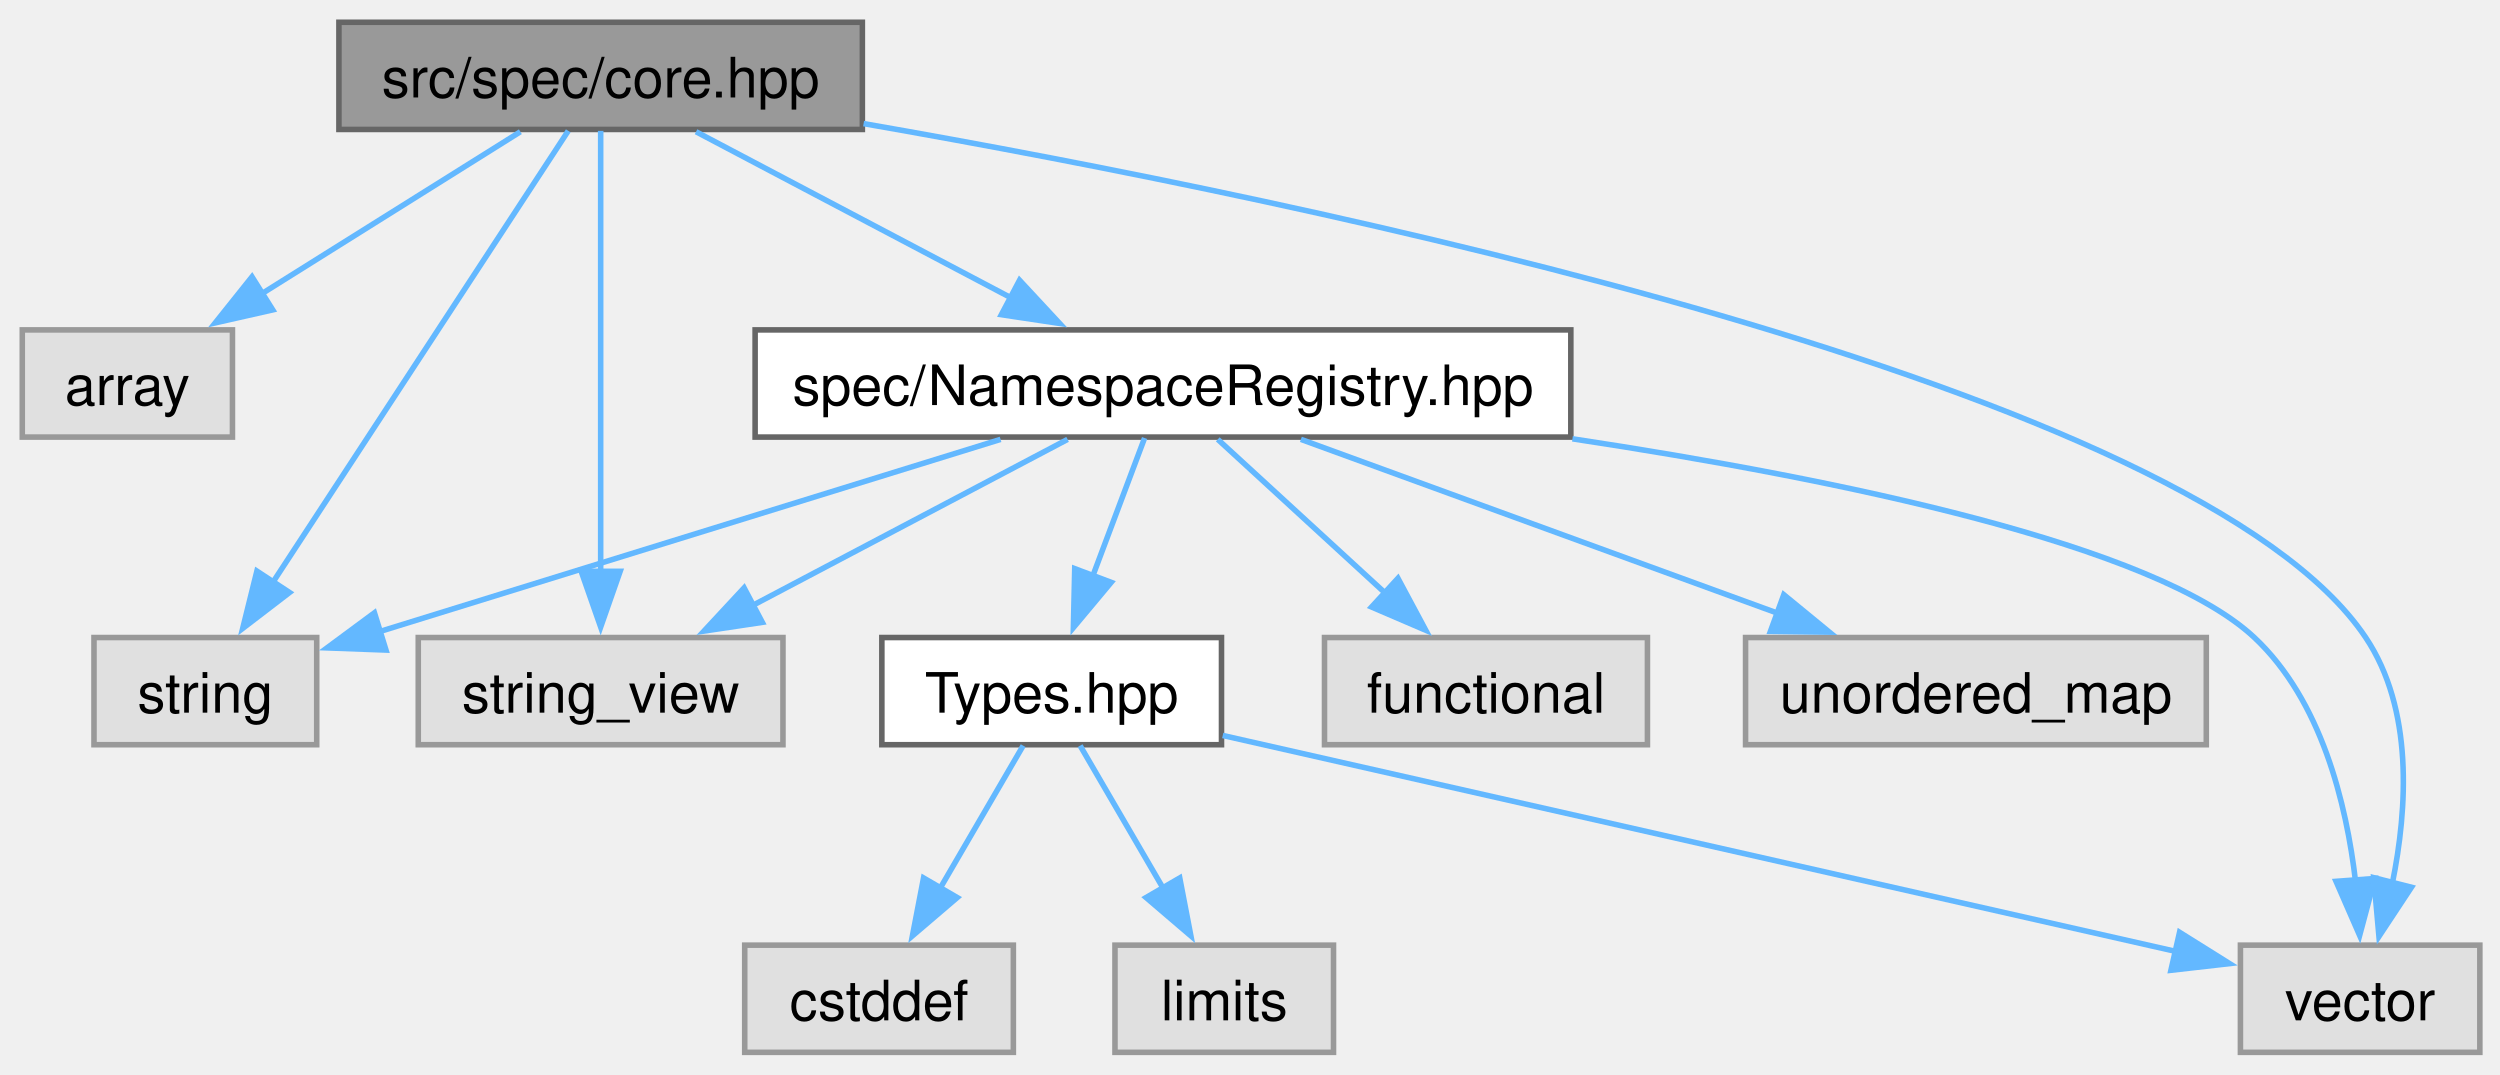
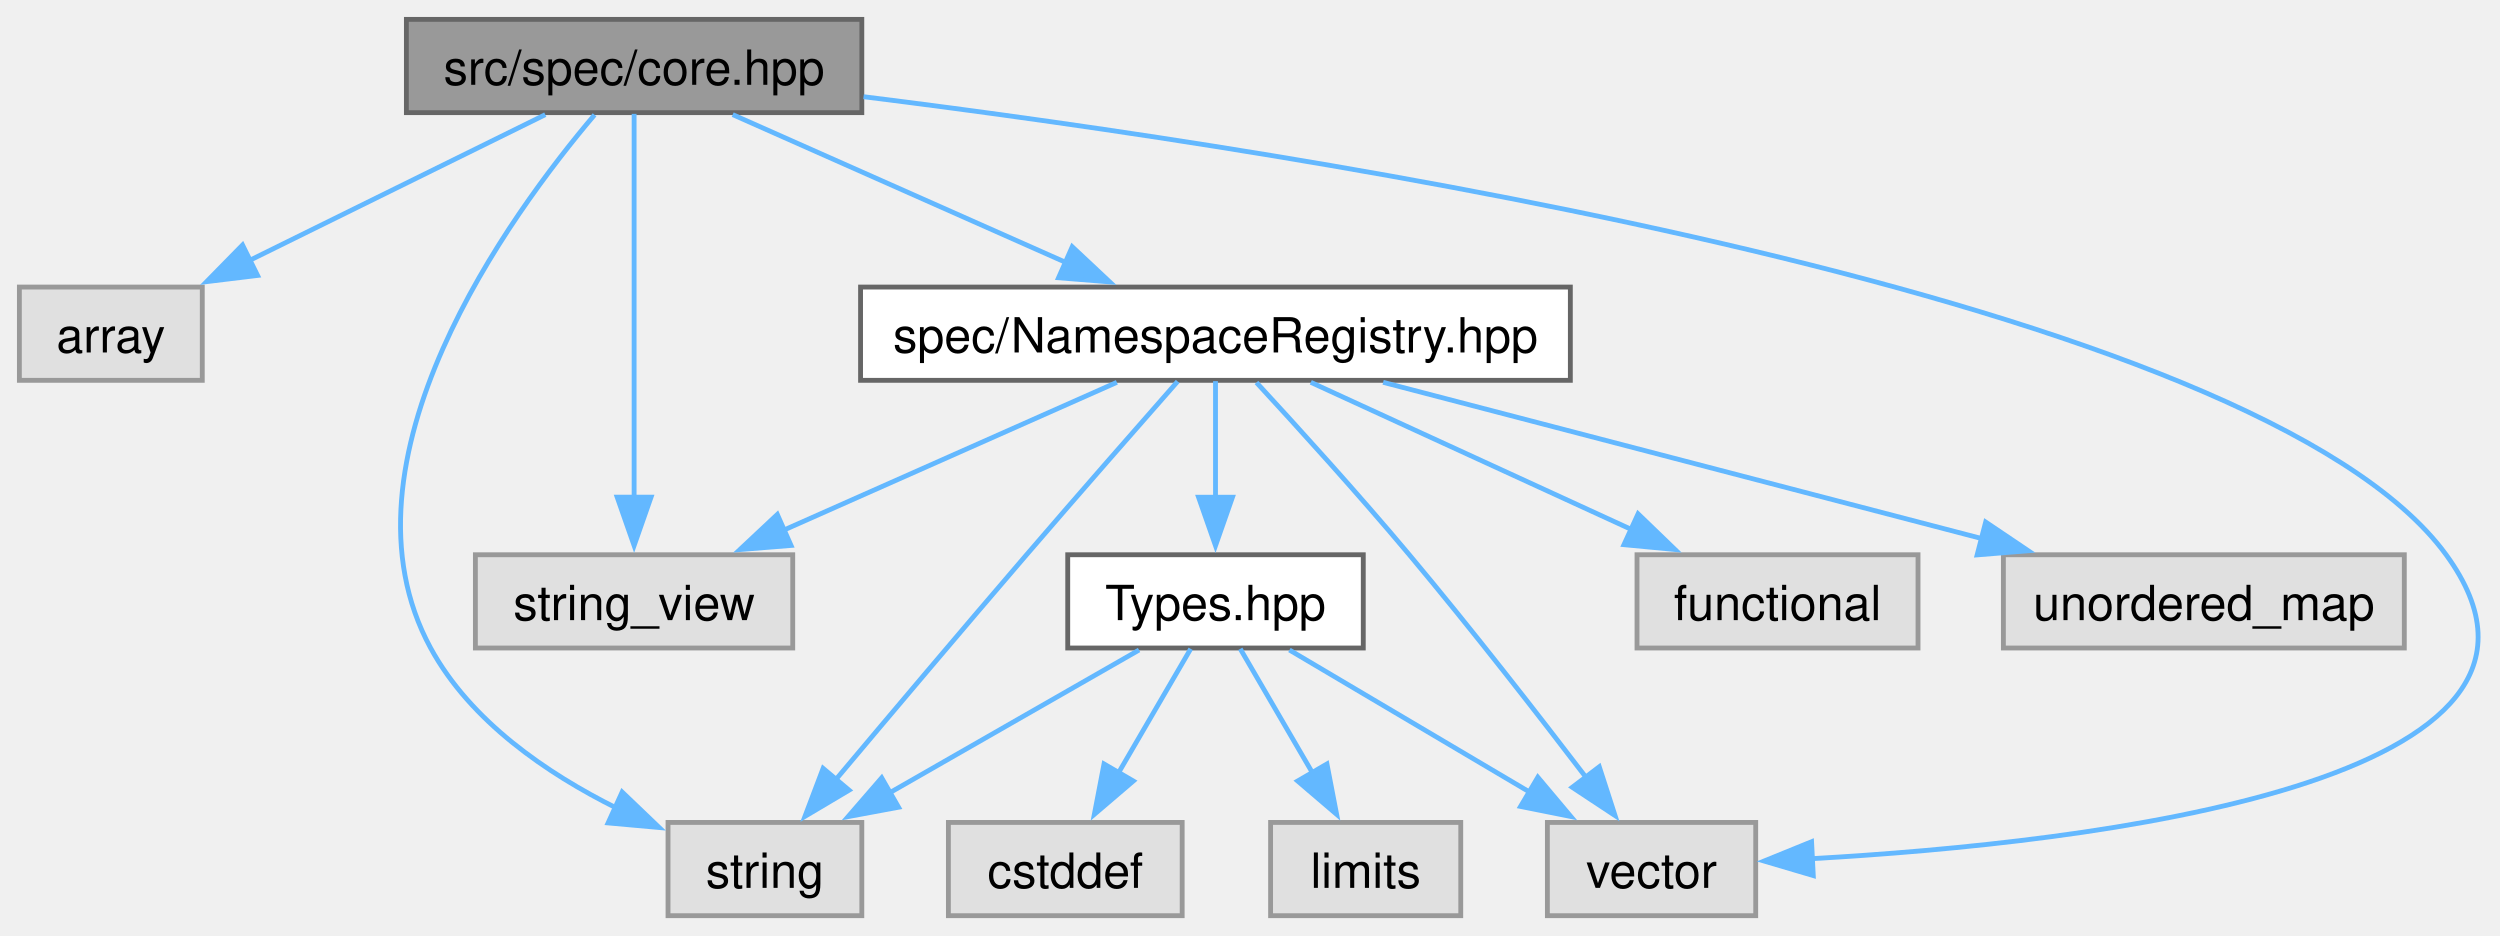
- <svg xmlns="http://www.w3.org/2000/svg" xmlns:xlink="http://www.w3.org/1999/xlink" width="449pt" height="193pt" viewBox="0.00 0.00 449.00 193.00">
+ <svg xmlns="http://www.w3.org/2000/svg" xmlns:xlink="http://www.w3.org/1999/xlink" width="516pt" height="193pt" viewBox="0.00 0.00 516.00 193.00">
  <g id="graph0" class="graph" transform="scale(1 1) rotate(0) translate(4 189)">
    <g id="Node000001" class="node">
      <g id="a_Node000001">
        <a xlink:title=" ">
-           <polygon fill="#999999" stroke="#666666" points="150.88,-185 56.87,-185 56.87,-165.75 150.88,-165.75 150.88,-185" />
-           <text xml:space="preserve" text-anchor="middle" x="103.88" y="-171.5" font-family="Helvetica,sans-Serif" font-size="10.00">src/spec/core.hpp</text>
+           <polygon fill="#999999" stroke="#666666" points="173.88,-185 79.88,-185 79.88,-165.75 173.88,-165.75 173.88,-185" />
+           <text xml:space="preserve" text-anchor="middle" x="126.88" y="-171.5" font-family="Helvetica,sans-Serif" font-size="10.00">src/spec/core.hpp</text>
        </a>
      </g>
    </g>
    <g id="Node000002" class="node">
      <g id="a_Node000002">
        <a xlink:title=" ">
          <polygon fill="#e0e0e0" stroke="#999999" points="37.75,-129.75 0,-129.75 0,-110.5 37.75,-110.5 37.75,-129.75" />
          <text xml:space="preserve" text-anchor="middle" x="18.88" y="-116.25" font-family="Helvetica,sans-Serif" font-size="10.00">array</text>
        </a>
      </g>
    </g>
    <g id="edge1_Node000001_Node000002" class="edge">
      <g id="a_edge1_Node000001_Node000002">
        <a xlink:title=" ">
-           <path fill="none" stroke="#63b8ff" d="M89.46,-165.34C76.76,-157.39 58,-145.64 43.02,-136.25" />
-           <polygon fill="#63b8ff" stroke="#63b8ff" points="44.98,-133.35 34.65,-131.01 41.26,-139.28 44.98,-133.35" />
+           <path fill="none" stroke="#63b8ff" d="M108.55,-165.34C91.8,-157.08 66.74,-144.73 47.37,-135.18" />
+           <polygon fill="#63b8ff" stroke="#63b8ff" points="49.16,-132.15 38.64,-130.87 46.06,-138.43 49.16,-132.15" />
        </a>
      </g>
    </g>
    <g id="Node000003" class="node">
      <g id="a_Node000003">
        <a xlink:title=" ">
-           <polygon fill="#e0e0e0" stroke="#999999" points="52.88,-74.5 12.88,-74.5 12.88,-55.25 52.88,-55.25 52.88,-74.5" />
-           <text xml:space="preserve" text-anchor="middle" x="32.88" y="-61" font-family="Helvetica,sans-Serif" font-size="10.00">string</text>
+           <polygon fill="#e0e0e0" stroke="#999999" points="173.88,-19.25 133.88,-19.25 133.88,0 173.88,0 173.88,-19.25" />
+           <text xml:space="preserve" text-anchor="middle" x="153.88" y="-5.75" font-family="Helvetica,sans-Serif" font-size="10.00">string</text>
        </a>
      </g>
    </g>
    <g id="edge2_Node000001_Node000003" class="edge">
      <g id="a_edge2_Node000001_Node000003">
        <a xlink:title=" ">
-           <path fill="none" stroke="#63b8ff" d="M98.06,-165.5C86.52,-147.85 60.47,-108.05 45.03,-84.45" />
-           <polygon fill="#63b8ff" stroke="#63b8ff" points="48,-82.59 39.59,-76.14 42.14,-86.43 48,-82.59" />
+           <path fill="none" stroke="#63b8ff" d="M118.72,-165.3C101.34,-144.81 63.91,-93.77 84.88,-55.25 93.11,-40.12 108.91,-29.34 123.33,-22.17" />
+           <polygon fill="#63b8ff" stroke="#63b8ff" points="124.41,-25.52 132.06,-18.2 121.51,-19.15 124.41,-25.52" />
        </a>
      </g>
    </g>
    <g id="Node000004" class="node">
      <g id="a_Node000004">
        <a xlink:title=" ">
-           <polygon fill="#e0e0e0" stroke="#999999" points="136.62,-74.5 71.12,-74.5 71.12,-55.25 136.62,-55.25 136.62,-74.5" />
-           <text xml:space="preserve" text-anchor="middle" x="103.88" y="-61" font-family="Helvetica,sans-Serif" font-size="10.00">string_view</text>
+           <polygon fill="#e0e0e0" stroke="#999999" points="159.62,-74.5 94.12,-74.5 94.12,-55.25 159.62,-55.25 159.62,-74.5" />
+           <text xml:space="preserve" text-anchor="middle" x="126.88" y="-61" font-family="Helvetica,sans-Serif" font-size="10.00">string_view</text>
        </a>
      </g>
    </g>
    <g id="edge3_Node000001_Node000004" class="edge">
      <g id="a_edge3_Node000001_Node000004">
        <a xlink:title=" ">
-           <path fill="none" stroke="#63b8ff" d="M103.88,-165.5C103.88,-148.25 103.88,-109.83 103.88,-86.06" />
-           <polygon fill="#63b8ff" stroke="#63b8ff" points="107.38,-86.39 103.88,-76.39 100.38,-86.39 107.38,-86.39" />
+           <path fill="none" stroke="#63b8ff" d="M126.88,-165.5C126.88,-148.25 126.88,-109.83 126.88,-86.06" />
+           <polygon fill="#63b8ff" stroke="#63b8ff" points="130.38,-86.39 126.88,-76.39 123.38,-86.39 130.38,-86.39" />
        </a>
      </g>
    </g>
    <g id="Node000005" class="node">
      <g id="a_Node000005">
        <a xlink:title=" ">
-           <polygon fill="#e0e0e0" stroke="#999999" points="441.38,-19.25 398.38,-19.25 398.38,0 441.38,0 441.38,-19.25" />
-           <text xml:space="preserve" text-anchor="middle" x="419.88" y="-5.75" font-family="Helvetica,sans-Serif" font-size="10.00">vector</text>
+           <polygon fill="#e0e0e0" stroke="#999999" points="358.38,-19.25 315.38,-19.25 315.38,0 358.38,0 358.38,-19.25" />
+           <text xml:space="preserve" text-anchor="middle" x="336.88" y="-5.75" font-family="Helvetica,sans-Serif" font-size="10.00">vector</text>
        </a>
      </g>
    </g>
    <g id="edge4_Node000001_Node000005" class="edge">
      <g id="a_edge4_Node000001_Node000005">
        <a xlink:title=" ">
-           <path fill="none" stroke="#63b8ff" d="M151.1,-166.8C231.8,-152.74 390.5,-119.87 420.88,-74.5 429.47,-61.66 428.41,-43.87 425.66,-30.33" />
-           <polygon fill="#63b8ff" stroke="#63b8ff" points="429.1,-29.65 423.26,-20.81 422.32,-31.37 429.1,-29.65" />
+           <path fill="none" stroke="#63b8ff" d="M174.24,-169.04C265.98,-157.6 462.32,-127.38 500.88,-74.5 535.24,-27.36 427.13,-15.01 369.95,-11.77" />
+           <polygon fill="#63b8ff" stroke="#63b8ff" points="370.26,-8.28 360.1,-11.28 369.91,-15.27 370.26,-8.28" />
        </a>
      </g>
    </g>
    <g id="Node000006" class="node">
      <g id="a_Node000006">
        <a xlink:href="_namespace_registry_8hpp.html" target="_top" xlink:title=" ">
-           <polygon fill="white" stroke="#666666" points="278.12,-129.75 131.62,-129.75 131.62,-110.5 278.12,-110.5 278.12,-129.75" />
-           <text xml:space="preserve" text-anchor="middle" x="204.88" y="-116.25" font-family="Helvetica,sans-Serif" font-size="10.00">spec/NamespaceRegistry.hpp</text>
+           <polygon fill="white" stroke="#666666" points="320.12,-129.75 173.62,-129.75 173.62,-110.5 320.12,-110.5 320.12,-129.75" />
+           <text xml:space="preserve" text-anchor="middle" x="246.88" y="-116.25" font-family="Helvetica,sans-Serif" font-size="10.00">spec/NamespaceRegistry.hpp</text>
        </a>
      </g>
    </g>
    <g id="edge5_Node000001_Node000006" class="edge">
      <g id="a_edge5_Node000001_Node000006">
        <a xlink:title=" ">
-           <path fill="none" stroke="#63b8ff" d="M121.01,-165.34C136.53,-157.16 159.68,-144.96 177.72,-135.44" />
-           <polygon fill="#63b8ff" stroke="#63b8ff" points="179.11,-138.67 186.32,-130.91 175.84,-132.48 179.11,-138.67" />
+           <path fill="none" stroke="#63b8ff" d="M147.23,-165.34C166.11,-156.97 194.46,-144.38 216.1,-134.78" />
+           <polygon fill="#63b8ff" stroke="#63b8ff" points="217.31,-138.07 225.04,-130.82 214.48,-131.67 217.31,-138.07" />
        </a>
      </g>
    </g>
    <g id="edge7_Node000006_Node000003" class="edge">
      <g id="a_edge7_Node000006_Node000003">
        <a xlink:title=" ">
-           <path fill="none" stroke="#63b8ff" d="M175.7,-110.09C144.71,-100.5 95.91,-85.39 64.15,-75.56" />
-           <polygon fill="#63b8ff" stroke="#63b8ff" points="65.32,-72.25 54.73,-72.64 63.25,-78.94 65.32,-72.25" />
+           <path fill="none" stroke="#63b8ff" d="M239.06,-110.27C231.16,-101.29 218.61,-86.98 207.88,-74.5 194.45,-58.88 179.32,-40.96 168.5,-28.08" />
+           <polygon fill="#63b8ff" stroke="#63b8ff" points="171.25,-25.91 162.14,-20.5 165.89,-30.41 171.25,-25.91" />
        </a>
      </g>
    </g>
    <g id="edge8_Node000006_Node000004" class="edge">
      <g id="a_edge8_Node000006_Node000004">
        <a xlink:title=" ">
-           <path fill="none" stroke="#63b8ff" d="M187.74,-110.09C172.22,-101.91 149.07,-89.71 131.03,-80.19" />
-           <polygon fill="#63b8ff" stroke="#63b8ff" points="132.91,-77.23 122.43,-75.66 129.64,-83.42 132.91,-77.23" />
+           <path fill="none" stroke="#63b8ff" d="M226.52,-110.09C207.64,-101.72 179.29,-89.13 157.65,-79.53" />
+           <polygon fill="#63b8ff" stroke="#63b8ff" points="159.27,-76.42 148.71,-75.57 156.44,-82.82 159.27,-76.42" />
        </a>
      </g>
    </g>
    <g id="edge10_Node000006_Node000005" class="edge">
      <g id="a_edge10_Node000006_Node000005">
        <a xlink:title=" ">
-           <path fill="none" stroke="#63b8ff" d="M278.41,-110.19C326.3,-102.94 383.08,-91.17 400.88,-74.5 412.89,-63.24 417.42,-44.76 419.07,-30.57" />
-           <polygon fill="#63b8ff" stroke="#63b8ff" points="422.53,-31.23 419.79,-21 415.55,-30.71 422.53,-31.23" />
+           <path fill="none" stroke="#63b8ff" d="M255.33,-110.05C263.55,-101.15 276.32,-87.1 286.88,-74.5 299.71,-59.19 313.67,-41.24 323.57,-28.27" />
+           <polygon fill="#63b8ff" stroke="#63b8ff" points="326.09,-30.74 329.35,-20.66 320.51,-26.5 326.09,-30.74" />
        </a>
      </g>
    </g>
    <g id="Node000007" class="node">
      <g id="a_Node000007">
        <a xlink:title=" ">
-           <polygon fill="#e0e0e0" stroke="#999999" points="291.88,-74.5 233.88,-74.5 233.88,-55.25 291.88,-55.25 291.88,-74.5" />
-           <text xml:space="preserve" text-anchor="middle" x="262.88" y="-61" font-family="Helvetica,sans-Serif" font-size="10.00">functional</text>
+           <polygon fill="#e0e0e0" stroke="#999999" points="391.88,-74.5 333.88,-74.5 333.88,-55.25 391.88,-55.25 391.88,-74.5" />
+           <text xml:space="preserve" text-anchor="middle" x="362.88" y="-61" font-family="Helvetica,sans-Serif" font-size="10.00">functional</text>
        </a>
      </g>
    </g>
    <g id="edge6_Node000006_Node000007" class="edge">
      <g id="a_edge6_Node000006_Node000007">
        <a xlink:title=" ">
-           <path fill="none" stroke="#63b8ff" d="M214.71,-110.09C222.93,-102.55 234.86,-91.6 244.79,-82.48" />
-           <polygon fill="#63b8ff" stroke="#63b8ff" points="247.07,-85.14 252.07,-75.8 242.33,-79.98 247.07,-85.14" />
+           <path fill="none" stroke="#63b8ff" d="M266.55,-110.09C284.72,-101.75 311.96,-89.25 332.84,-79.66" />
+           <polygon fill="#63b8ff" stroke="#63b8ff" points="334.1,-82.94 341.73,-75.58 331.18,-76.58 334.1,-82.94" />
        </a>
      </g>
    </g>
    <g id="Node000008" class="node">
      <g id="a_Node000008">
        <a xlink:title=" ">
-           <polygon fill="#e0e0e0" stroke="#999999" points="392.25,-74.5 309.5,-74.5 309.5,-55.25 392.25,-55.25 392.25,-74.5" />
-           <text xml:space="preserve" text-anchor="middle" x="350.88" y="-61" font-family="Helvetica,sans-Serif" font-size="10.00">unordered_map</text>
+           <polygon fill="#e0e0e0" stroke="#999999" points="492.25,-74.5 409.5,-74.5 409.5,-55.25 492.25,-55.25 492.25,-74.5" />
+           <text xml:space="preserve" text-anchor="middle" x="450.88" y="-61" font-family="Helvetica,sans-Serif" font-size="10.00">unordered_map</text>
        </a>
      </g>
    </g>
    <g id="edge9_Node000006_Node000008" class="edge">
      <g id="a_edge9_Node000006_Node000008">
        <a xlink:title=" ">
-           <path fill="none" stroke="#63b8ff" d="M229.64,-110.09C253.13,-101.52 288.69,-88.56 315.23,-78.88" />
-           <polygon fill="#63b8ff" stroke="#63b8ff" points="316.37,-82.19 324.56,-75.47 313.97,-75.61 316.37,-82.19" />
+           <path fill="none" stroke="#63b8ff" d="M281.48,-110.09C315.48,-101.22 367.55,-87.62 404.99,-77.85" />
+           <polygon fill="#63b8ff" stroke="#63b8ff" points="405.84,-81.25 414.63,-75.33 404.08,-74.47 405.84,-81.25" />
        </a>
      </g>
    </g>
    <g id="Node000009" class="node">
      <g id="a_Node000009">
        <a xlink:href="_types_8hpp.html" target="_top" xlink:title=" ">
-           <polygon fill="white" stroke="#666666" points="215.38,-74.5 154.38,-74.5 154.38,-55.25 215.38,-55.25 215.38,-74.5" />
-           <text xml:space="preserve" text-anchor="middle" x="184.88" y="-61" font-family="Helvetica,sans-Serif" font-size="10.00">Types.hpp</text>
+           <polygon fill="white" stroke="#666666" points="277.38,-74.5 216.38,-74.5 216.38,-55.25 277.38,-55.25 277.38,-74.5" />
+           <text xml:space="preserve" text-anchor="middle" x="246.88" y="-61" font-family="Helvetica,sans-Serif" font-size="10.00">Types.hpp</text>
        </a>
      </g>
    </g>
    <g id="edge11_Node000006_Node000009" class="edge">
      <g id="a_edge11_Node000006_Node000009">
        <a xlink:title=" ">
-           <path fill="none" stroke="#63b8ff" d="M201.57,-110.33C199.04,-103.59 195.45,-94.02 192.24,-85.49" />
-           <polygon fill="#63b8ff" stroke="#63b8ff" points="195.57,-84.41 188.78,-76.28 189.02,-86.87 195.57,-84.41" />
-         </a>
-       </g>
-     </g>
-     <g id="edge14_Node000009_Node000005" class="edge">
-       <g id="a_edge14_Node000009_Node000005">
-         <a xlink:title=" ">
-           <path fill="none" stroke="#63b8ff" d="M215.6,-56.91C259.89,-46.88 341.35,-28.42 386.88,-18.1" />
-           <polygon fill="#63b8ff" stroke="#63b8ff" points="387.45,-21.56 396.43,-15.94 385.9,-14.74 387.45,-21.56" />
+           <path fill="none" stroke="#63b8ff" d="M246.88,-110.33C246.88,-103.82 246.88,-94.67 246.88,-86.37" />
+           <polygon fill="#63b8ff" stroke="#63b8ff" points="250.38,-86.37 246.88,-76.37 243.38,-86.37 250.38,-86.37" />
+         </a>
+       </g>
+     </g>
+     <g id="edge14_Node000009_Node000003" class="edge">
+       <g id="a_edge14_Node000009_Node000003">
+         <a xlink:title=" ">
+           <path fill="none" stroke="#63b8ff" d="M231.1,-54.84C216.94,-46.73 195.89,-34.68 179.35,-25.21" />
+           <polygon fill="#63b8ff" stroke="#63b8ff" points="181.46,-22.39 171.04,-20.45 177.98,-28.46 181.46,-22.39" />
+         </a>
+       </g>
+     </g>
+     <g id="edge15_Node000009_Node000005" class="edge">
+       <g id="a_edge15_Node000009_Node000005">
+         <a xlink:title=" ">
+           <path fill="none" stroke="#63b8ff" d="M262.14,-54.84C275.72,-46.81 295.83,-34.91 311.77,-25.48" />
+           <polygon fill="#63b8ff" stroke="#63b8ff" points="313.41,-28.58 320.23,-20.47 309.84,-22.55 313.41,-28.58" />
        </a>
      </g>
    </g>
    <g id="Node000010" class="node">
      <g id="a_Node000010">
        <a xlink:title=" ">
-           <polygon fill="#e0e0e0" stroke="#999999" points="178,-19.25 129.75,-19.25 129.75,0 178,0 178,-19.25" />
-           <text xml:space="preserve" text-anchor="middle" x="153.88" y="-5.75" font-family="Helvetica,sans-Serif" font-size="10.00">cstddef</text>
+           <polygon fill="#e0e0e0" stroke="#999999" points="240,-19.25 191.75,-19.25 191.75,0 240,0 240,-19.25" />
+           <text xml:space="preserve" text-anchor="middle" x="215.88" y="-5.75" font-family="Helvetica,sans-Serif" font-size="10.00">cstddef</text>
        </a>
      </g>
    </g>
    <g id="edge12_Node000009_Node000010" class="edge">
      <g id="a_edge12_Node000009_Node000010">
        <a xlink:title=" ">
-           <path fill="none" stroke="#63b8ff" d="M179.76,-55.08C175.7,-48.11 169.88,-38.12 164.79,-29.37" />
-           <polygon fill="#63b8ff" stroke="#63b8ff" points="167.92,-27.8 159.87,-20.92 161.87,-31.32 167.92,-27.8" />
+           <path fill="none" stroke="#63b8ff" d="M241.76,-55.08C237.7,-48.11 231.88,-38.12 226.79,-29.37" />
+           <polygon fill="#63b8ff" stroke="#63b8ff" points="229.92,-27.8 221.87,-20.92 223.87,-31.32 229.92,-27.8" />
        </a>
      </g>
    </g>
    <g id="Node000011" class="node">
      <g id="a_Node000011">
        <a xlink:title=" ">
-           <polygon fill="#e0e0e0" stroke="#999999" points="235.5,-19.25 196.25,-19.25 196.25,0 235.5,0 235.5,-19.25" />
-           <text xml:space="preserve" text-anchor="middle" x="215.88" y="-5.75" font-family="Helvetica,sans-Serif" font-size="10.00">limits</text>
+           <polygon fill="#e0e0e0" stroke="#999999" points="297.5,-19.25 258.25,-19.25 258.25,0 297.5,0 297.5,-19.25" />
+           <text xml:space="preserve" text-anchor="middle" x="277.88" y="-5.75" font-family="Helvetica,sans-Serif" font-size="10.00">limits</text>
        </a>
      </g>
    </g>
    <g id="edge13_Node000009_Node000011" class="edge">
      <g id="a_edge13_Node000009_Node000011">
        <a xlink:title=" ">
-           <path fill="none" stroke="#63b8ff" d="M189.99,-55.08C194.05,-48.11 199.87,-38.12 204.96,-29.37" />
-           <polygon fill="#63b8ff" stroke="#63b8ff" points="207.88,-31.32 209.88,-20.92 201.83,-27.8 207.88,-31.32" />
+           <path fill="none" stroke="#63b8ff" d="M251.99,-55.08C256.05,-48.11 261.87,-38.12 266.96,-29.37" />
+           <polygon fill="#63b8ff" stroke="#63b8ff" points="269.88,-31.32 271.88,-20.92 263.83,-27.8 269.88,-31.32" />
        </a>
      </g>
    </g>
  </g>
</svg>
